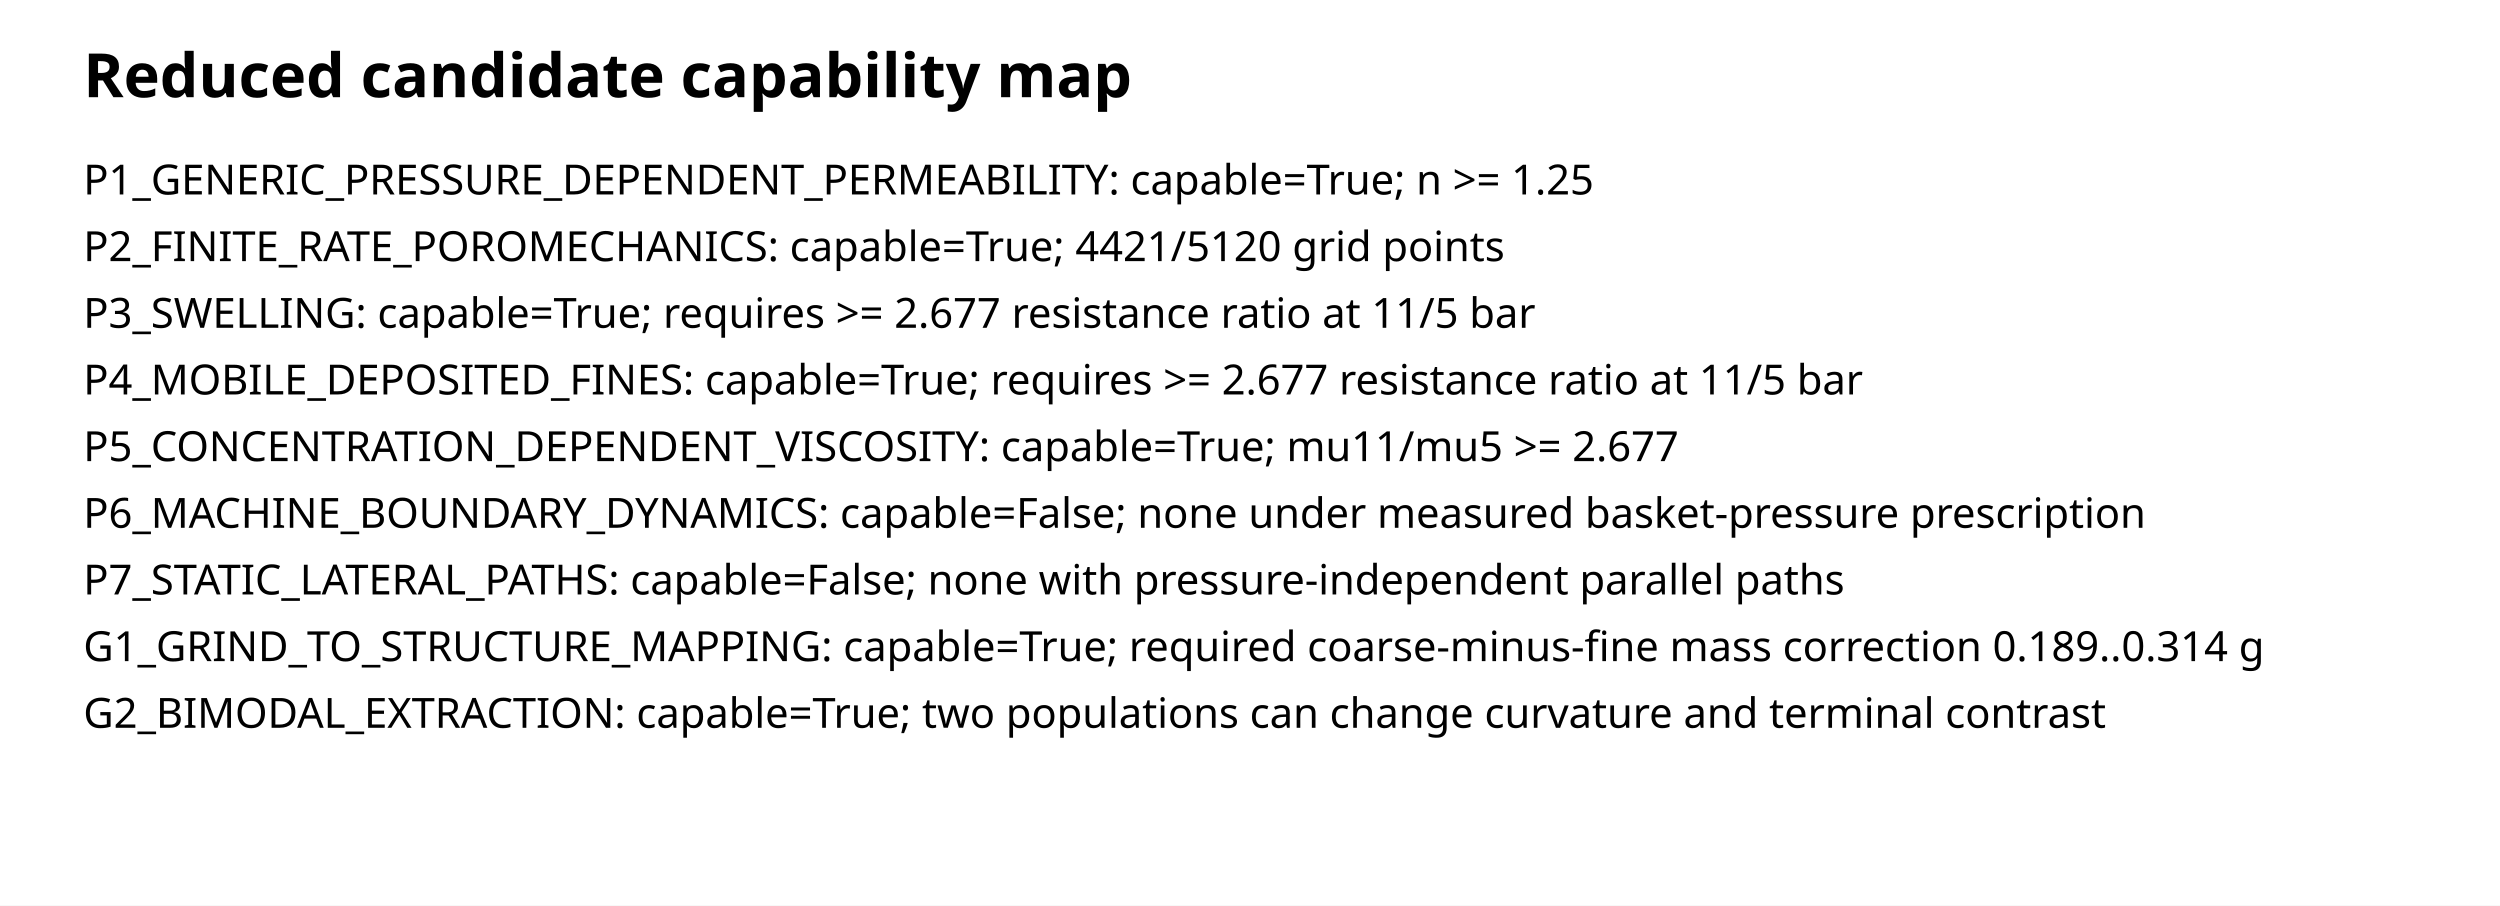
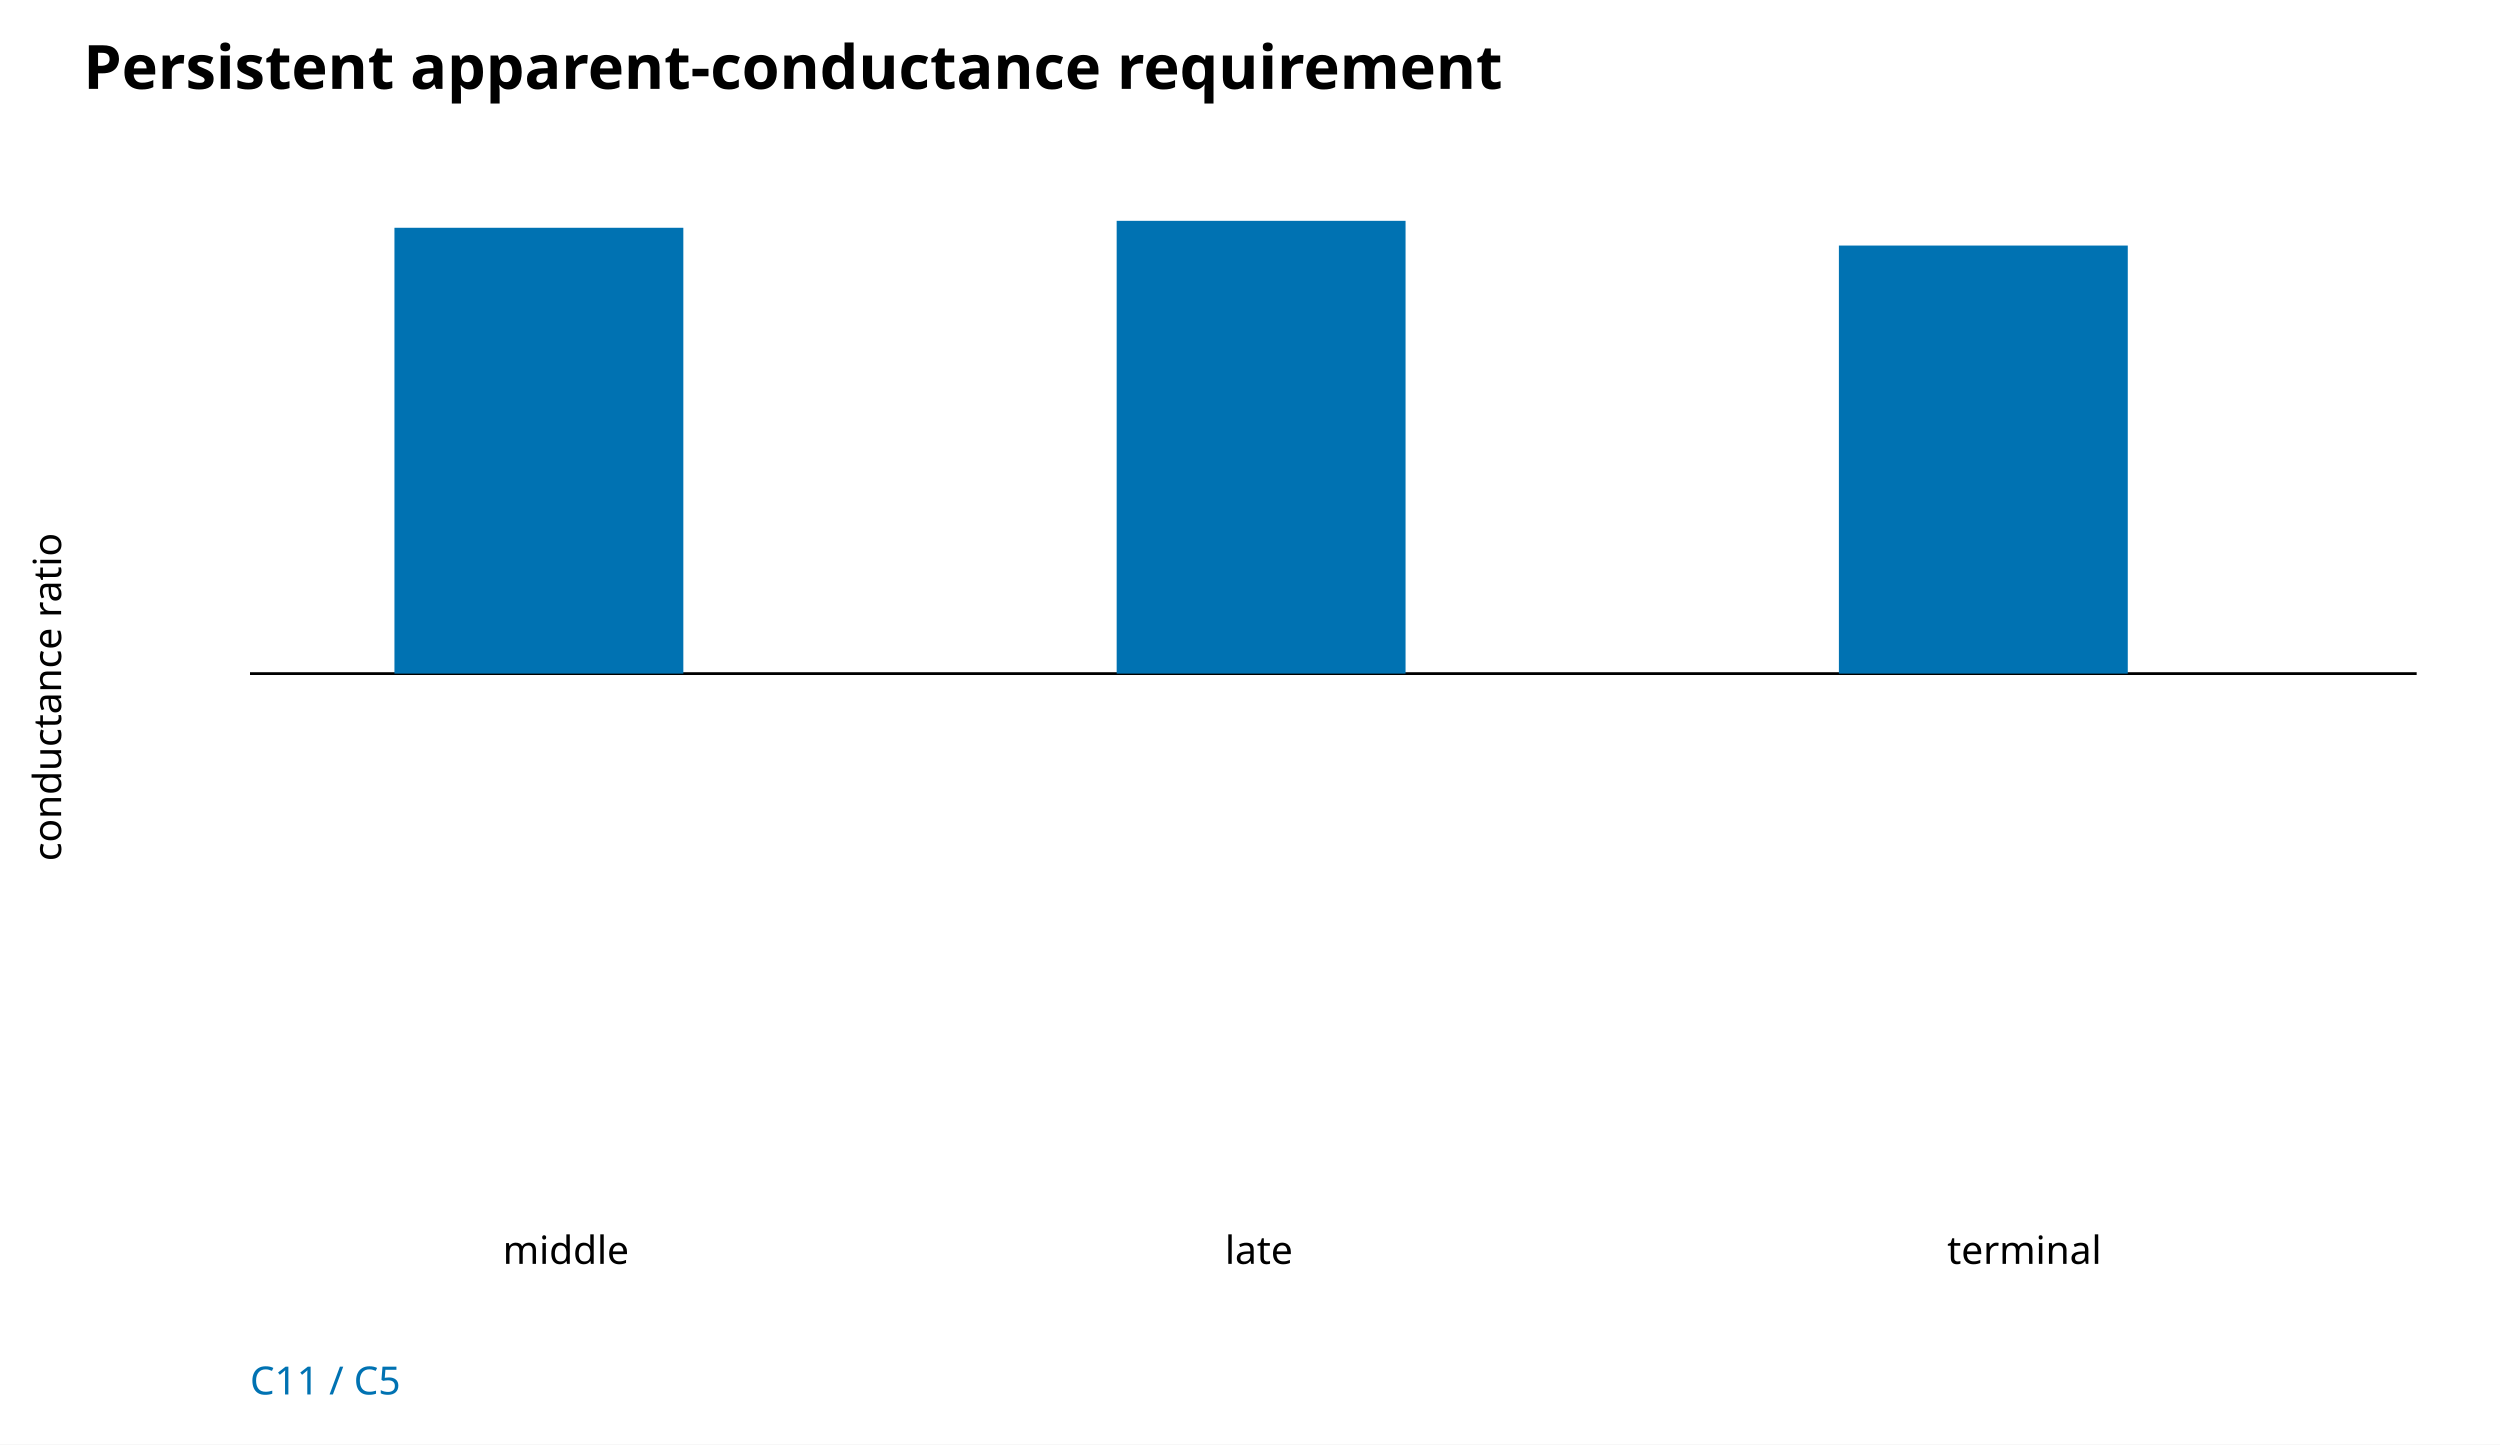
- <svg xmlns="http://www.w3.org/2000/svg" width="900" height="326" role="img">
+ <svg xmlns="http://www.w3.org/2000/svg" width="900" height="520" role="img">
  <rect width="100%" height="100%" fill="white" />
-   <text x="30" y="35" font-family="sans-serif" font-size="22" font-weight="bold">Reduced candidate capability map</text>
-   <text x="30" y="70" font-family="sans-serif" font-size="15">P1_GENERIC_PRESSURE_DEPENDENT_PERMEABILITY: capable=True; n &gt;= 1.25</text>
-   <text x="30" y="94" font-family="sans-serif" font-size="15">P2_FINITE_RATE_POROMECHANICS: capable=True; 4421/5120 grid points</text>
-   <text x="30" y="118" font-family="sans-serif" font-size="15">P3_SWELLING: capable=True; requires &gt;= 2.677 resistance ratio at 11/5 bar</text>
-   <text x="30" y="142" font-family="sans-serif" font-size="15">P4_MOBILE_DEPOSITED_FINES: capable=True; requires &gt;= 2.677 resistance ratio at 11/5 bar</text>
-   <text x="30" y="166" font-family="sans-serif" font-size="15">P5_CONCENTRATION_DEPENDENT_VISCOSITY: capable=True; mu11/mu5 &gt;= 2.677</text>
-   <text x="30" y="190" font-family="sans-serif" font-size="15">P6_MACHINE_BOUNDARY_DYNAMICS: capable=False; none under measured basket-pressure prescription</text>
-   <text x="30" y="214" font-family="sans-serif" font-size="15">P7_STATIC_LATERAL_PATHS: capable=False; none with pressure-independent parallel paths</text>
-   <text x="30" y="238" font-family="sans-serif" font-size="15">G1_GRIND_TO_STRUCTURE_MAPPING: capable=True; required coarse-minus-fine mass correction 0.189..0.314 g</text>
-   <text x="30" y="262" font-family="sans-serif" font-size="15">G2_BIMODAL_EXTRACTION: capable=True; two populations can change curvature and terminal contrast</text>
+   <line x1="90" y1="242.5" x2="870" y2="242.5" stroke="black" />
+   <rect x="142.0" y="82.0" width="104.0" height="160.5" fill="#0072B2" />
+   <rect x="402.0" y="79.5" width="104.0" height="163.0" fill="#0072B2" />
+   <rect x="662.0" y="88.4" width="104.0" height="154.1" fill="#0072B2" />
+   <text x="90" y="502" font-family="sans-serif" font-size="14" fill="#0072B2">C11 / C5</text>
+   <text x="181.0" y="455" font-family="sans-serif" font-size="14">middle</text>
+   <text x="441.0" y="455" font-family="sans-serif" font-size="14">late</text>
+   <text x="701.0" y="455" font-family="sans-serif" font-size="14">terminal</text>
+   <text x="30" y="32" font-family="sans-serif" font-size="22" font-weight="bold">Persistent apparent-conductance requirement</text>
+   <text transform="translate(22 310.0) rotate(-90)" font-family="sans-serif" font-size="14">conductance ratio</text>
</svg>
